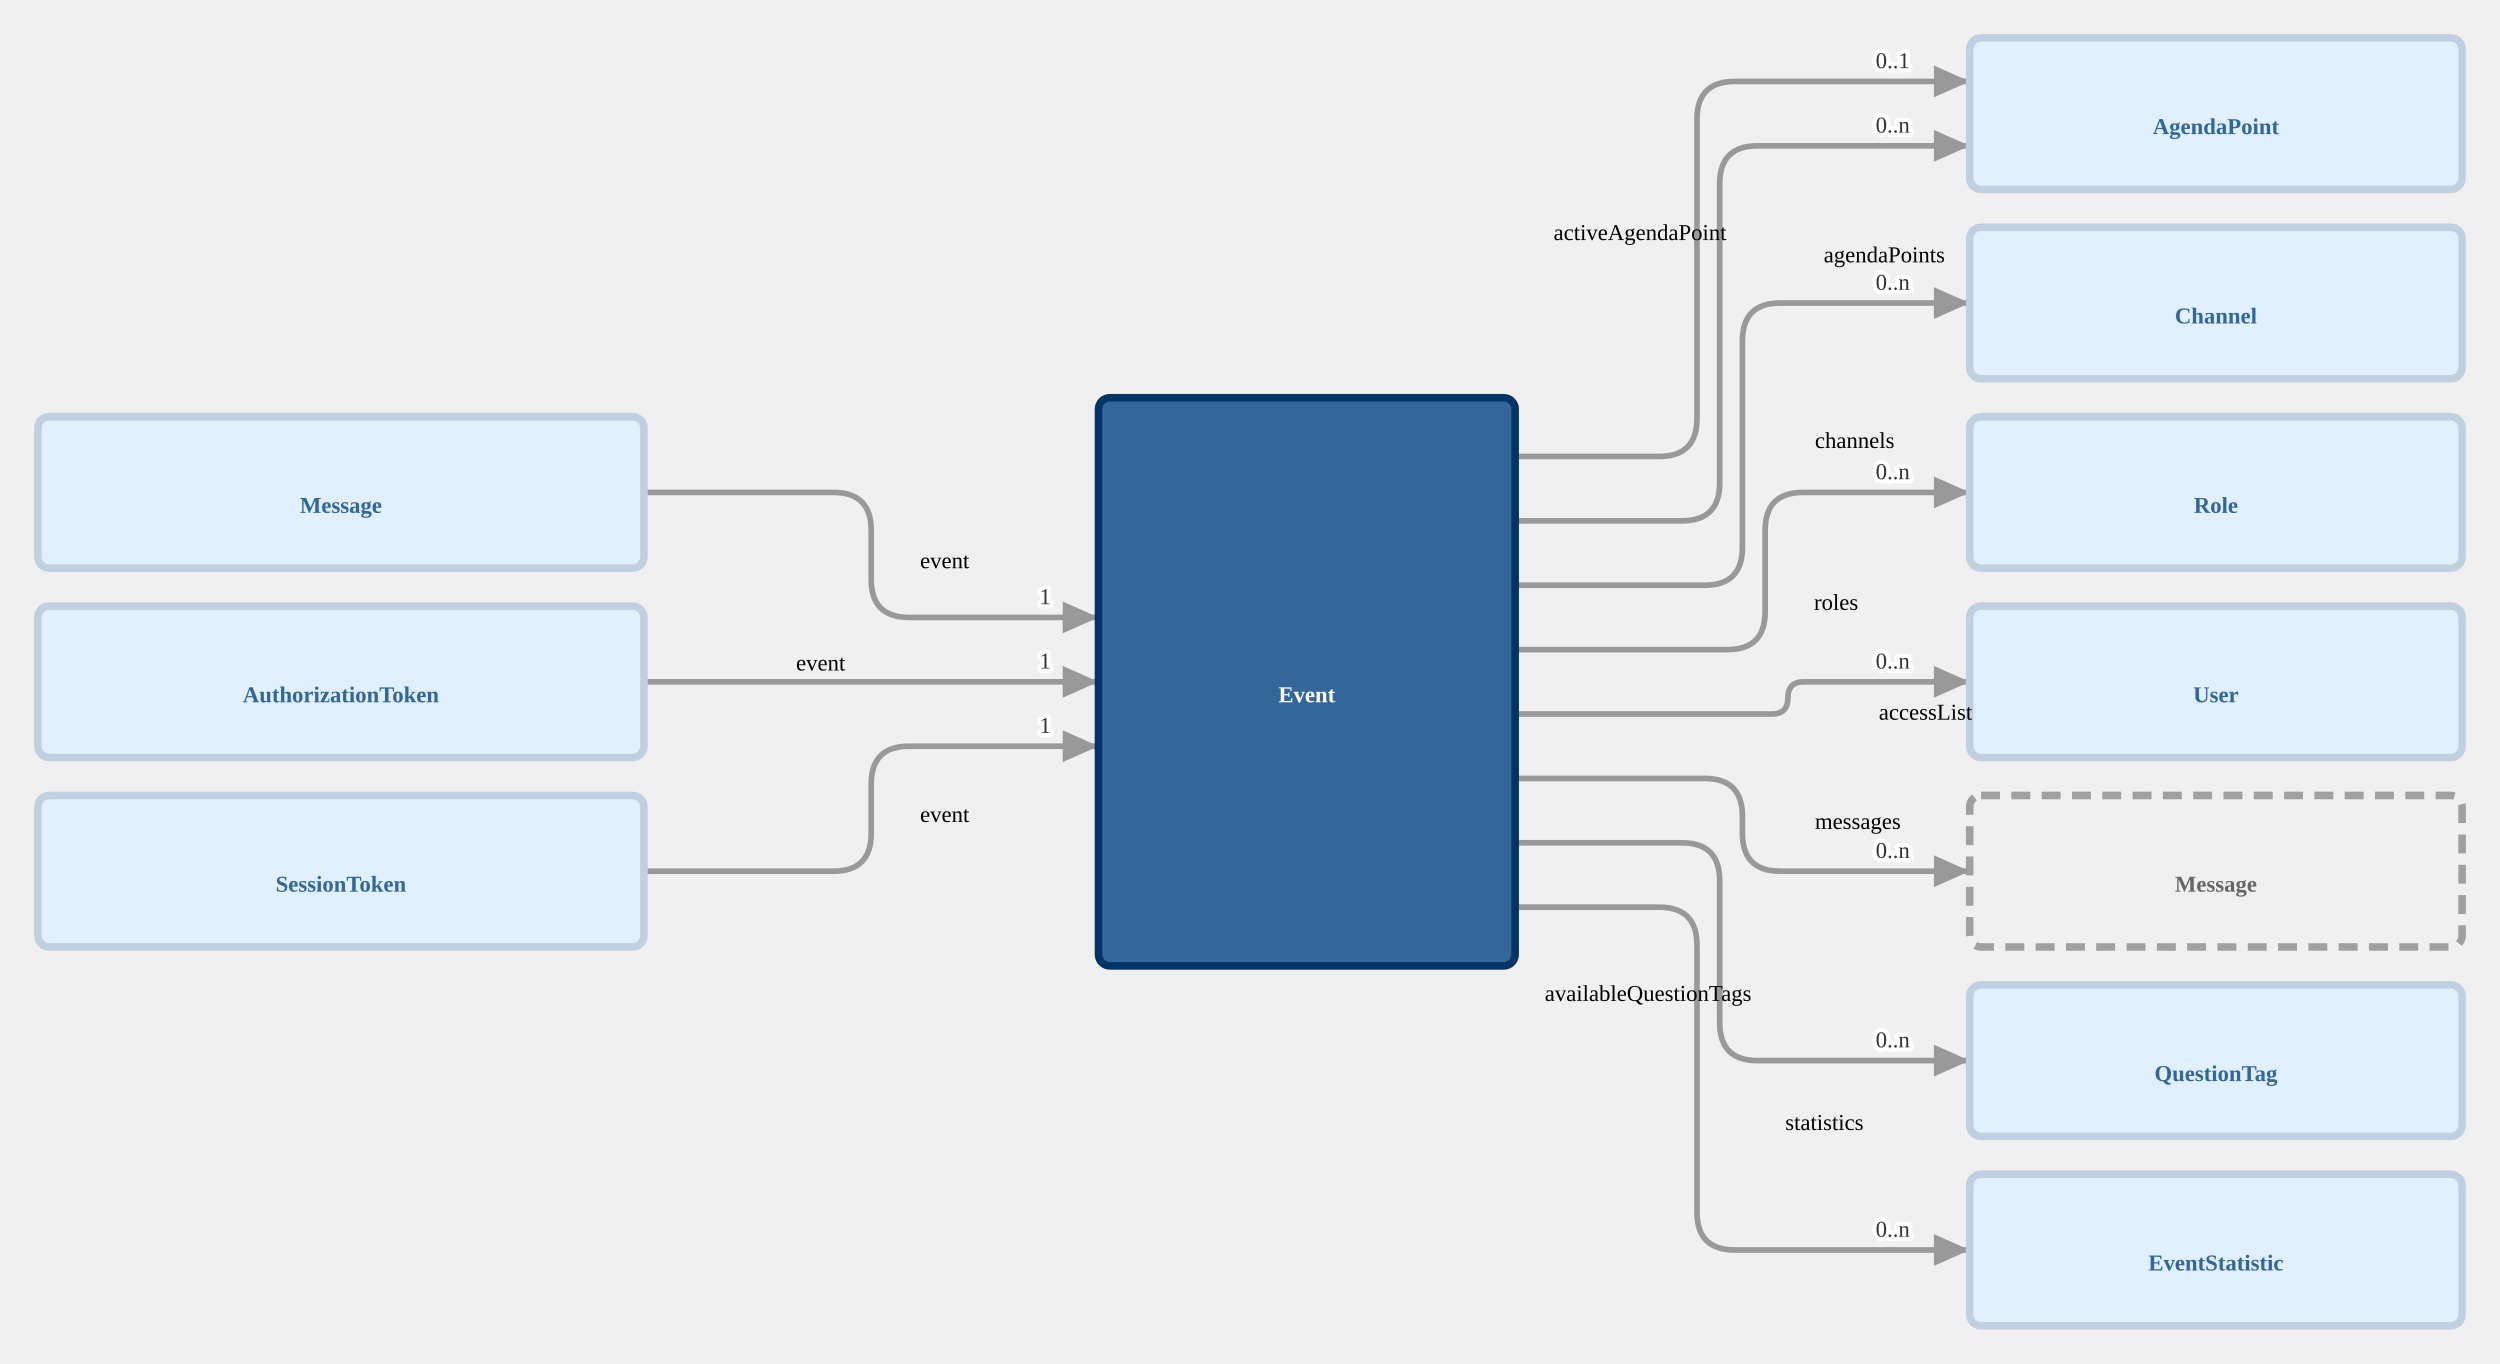
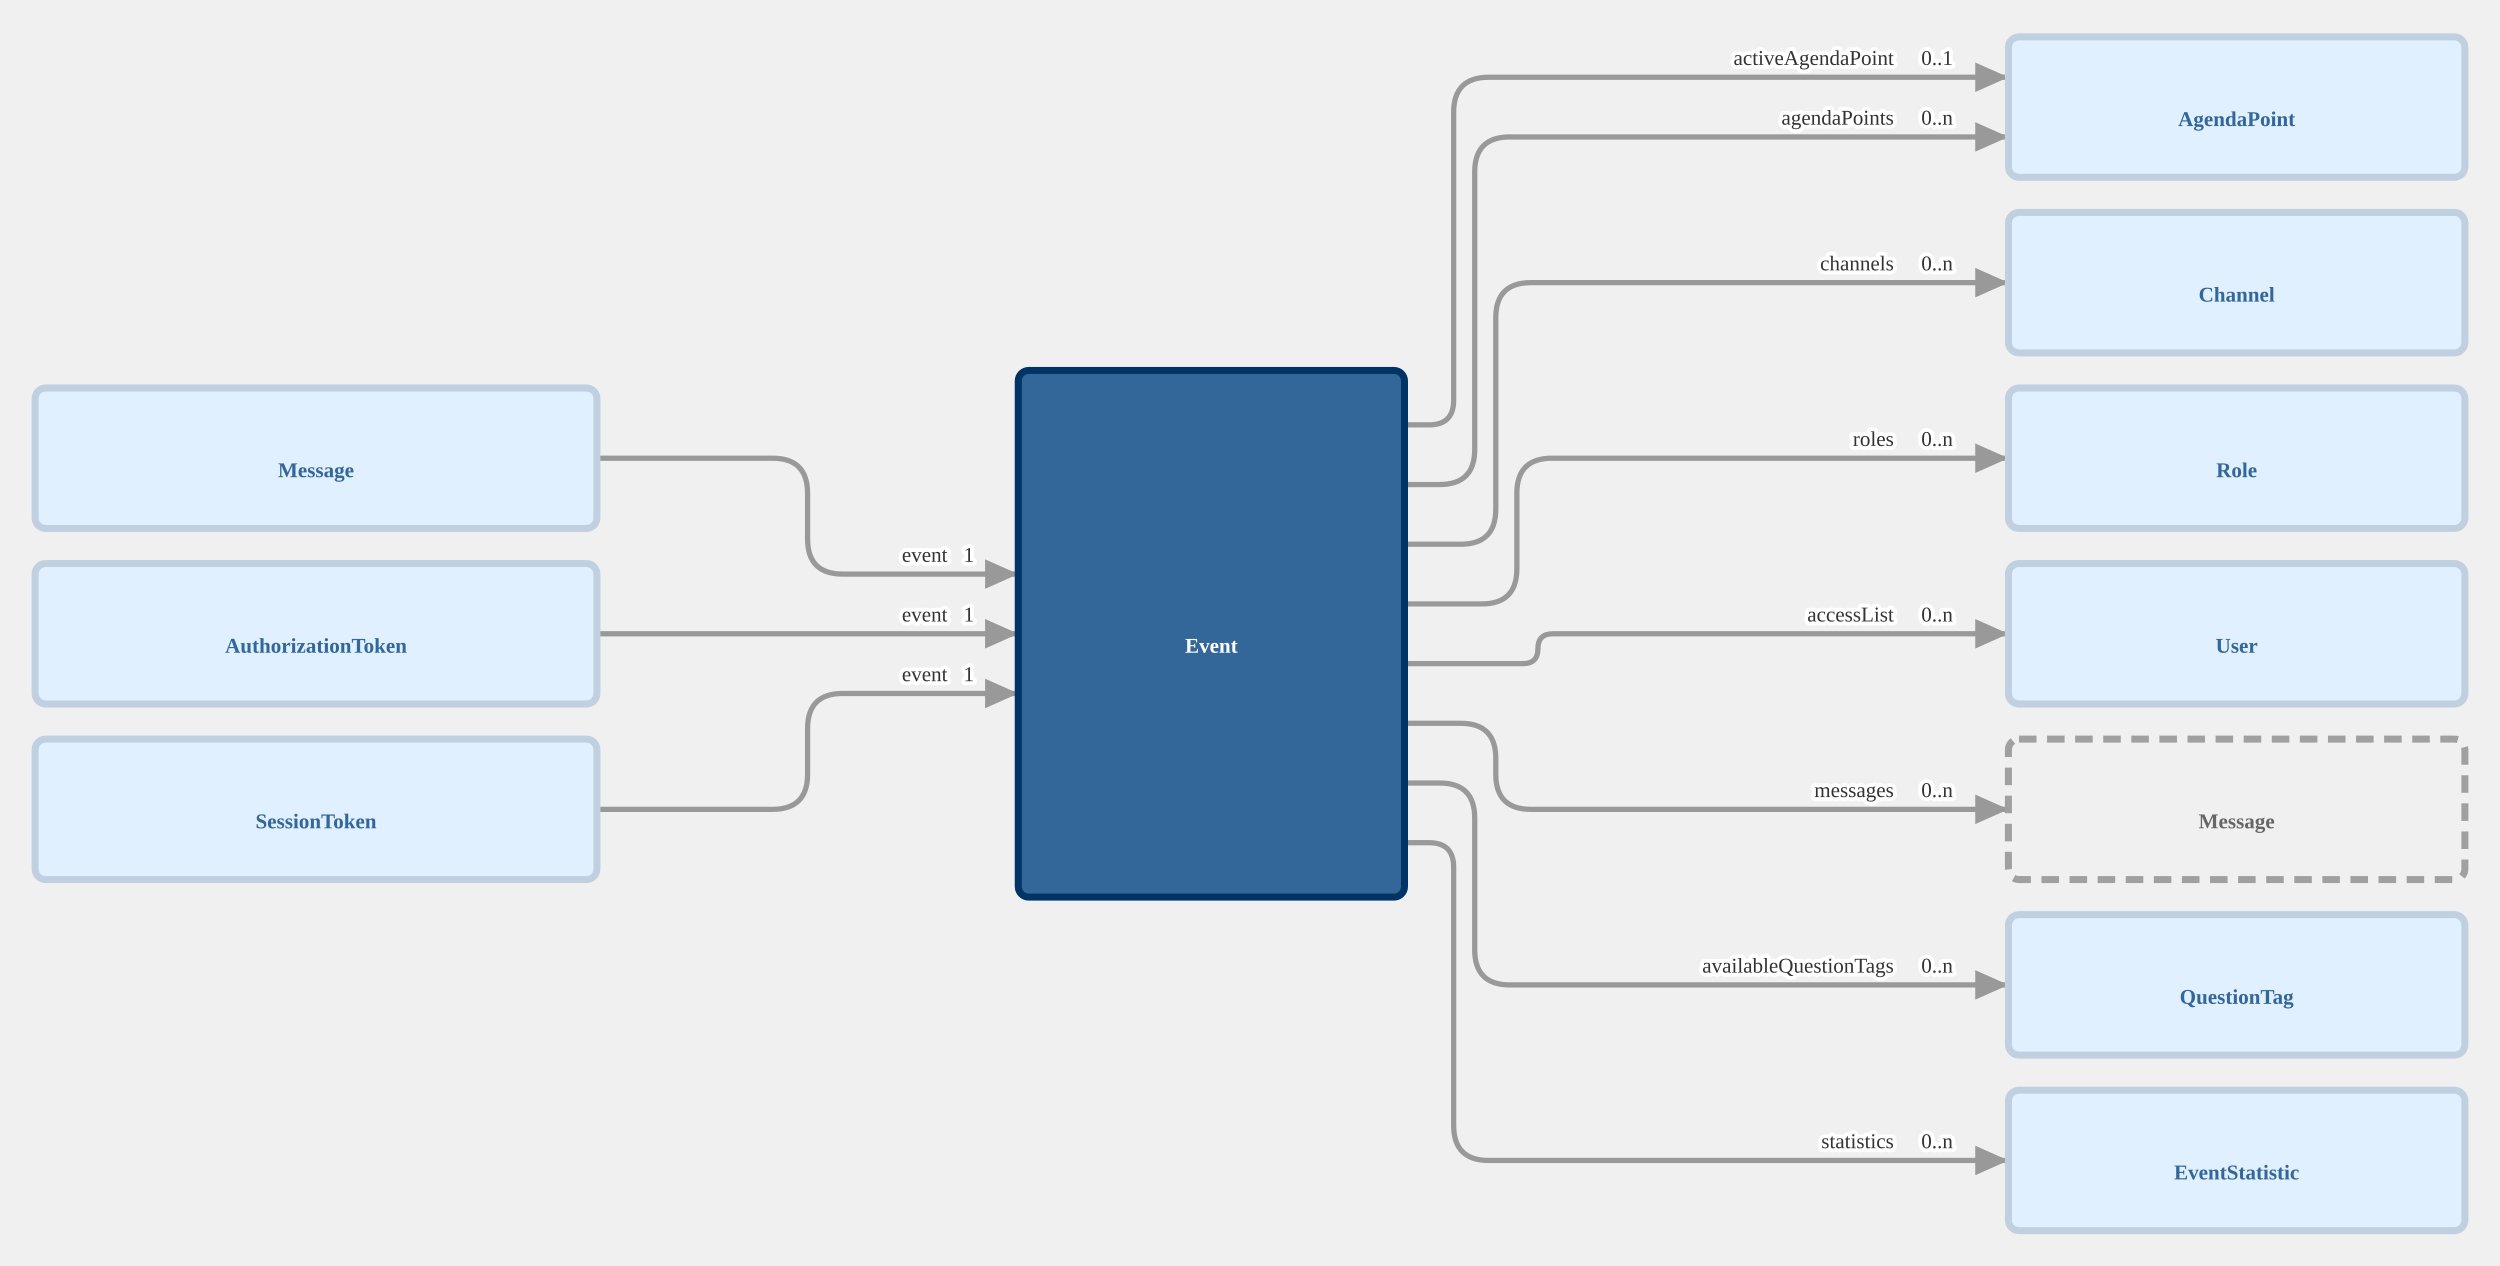
- <svg xmlns="http://www.w3.org/2000/svg" xmlns:xlink="http://www.w3.org/1999/xlink" viewBox="20 20 1320 720" width="1320" height="720">
+ <svg xmlns="http://www.w3.org/2000/svg" xmlns:xlink="http://www.w3.org/1999/xlink" viewBox="20 19 1424 721" width="1424" height="721">
  <defs>
    <style>
.gradia-1b78e744 { fill: none; stroke: #999999; stroke-width: 3 }
.gradia-72a34555 { fill: #999999 }
.gradia-8a894d87 { font-family: var(--gradia-font-family, 'Helvetica'), ui-sans-serif, -apple-system, Helvetica, Arial, sans-serif; font-size: var(--gradia-size-font-edge, 16px); text-anchor: end; fill: #333333; stroke: var(--gradia-color-edge-halo, #ffffff); stroke-width: 4.5; paint-order: stroke; stroke-linejoin: round }
.gradia-cc24e345 { font-family: var(--gradia-font-family, 'Helvetica'), ui-sans-serif, -apple-system, Helvetica, Arial, sans-serif; font-size: var(--gradia-size-font-arity, 16px); text-anchor: middle; fill: #333333; stroke: var(--gradia-color-edge-halo, #ffffff); stroke-width: 4.5; paint-order: stroke; stroke-linejoin: round }
.gradia-ceed8dfe { fill: #336699; stroke: #003366; stroke-width: 4 }
.gradia-823c8733 { fill: none; stroke: #ffffff; stroke-width: 2.5; stroke-linecap: round; stroke-linejoin: round }
.gradia-fc3c7305 { font-family: var(--gradia-font-family, 'Helvetica'), ui-sans-serif, -apple-system, Helvetica, Arial, sans-serif; font-size: var(--gradia-size-font-node, 30px); font-weight: 600; text-anchor: middle; fill: #ffffff }
.gradia-a6a22853 { fill: #e0f0ff; stroke: #c0d0e0; stroke-width: 4 }
.gradia-eb505b30 { fill: none; stroke: #336699; stroke-width: 2.5; stroke-linecap: round; stroke-linejoin: round }
.gradia-769fb48f { font-family: var(--gradia-font-family, 'Helvetica'), ui-sans-serif, -apple-system, Helvetica, Arial, sans-serif; font-size: var(--gradia-size-font-node, 30px); font-weight: 600; text-anchor: middle; fill: #336699 }
.gradia-305c4be6 { fill: var(--gradia-color-node-ghost-box, #f0f0f0); stroke: var(--gradia-color-node-ghost-border, #a0a0a0); stroke-width: 4 }
.gradia-82d1bc97 { fill: none; stroke: var(--gradia-color-node-ghost-name, #666666); stroke-width: 2.5; stroke-linecap: round; stroke-linejoin: round }
.gradia-7fc3d401 { font-family: var(--gradia-font-family, 'Helvetica'), ui-sans-serif, -apple-system, Helvetica, Arial, sans-serif; font-size: var(--gradia-size-font-node, 30px); font-weight: 600; text-anchor: middle; fill: var(--gradia-color-node-ghost-name, #666666) }
</style>
    <marker id="gradia-ea8c6669a1cb-arrow" viewBox="0 0 10 10" refX="9" refY="5" markerWidth="21" markerHeight="21" markerUnits="userSpaceOnUse" orient="auto-start-reverse">
      <path d="M 0 1 L 9 5 L 0 9 z" class="gradia-72a34555" />
    </marker>
  </defs>
-   <path d="M 820 329 L 920 329 Q 940 329 940 309 L 940 200 Q 940 180 960 180 L 1060 180" class="gradia-1b78e744" marker-end="url(#gradia-ea8c6669a1cb-arrow)" />
-   <path d="M 820 363 L 932 363 Q 952 363 952 343 L 952 300 Q 952 280 972 280 L 1060 280" class="gradia-1b78e744" marker-end="url(#gradia-ea8c6669a1cb-arrow)" />
-   <path d="M 820 397 L 955.5 397 Q 964 397 964 388.5 L 964 388.5 Q 964 380 972.5 380 L 1060 380" class="gradia-1b78e744" marker-end="url(#gradia-ea8c6669a1cb-arrow)" />
-   <path d="M 820 431 L 920 431 Q 940 431 940 451 L 940 460 Q 940 480 960 480 L 1060 480" class="gradia-1b78e744" marker-end="url(#gradia-ea8c6669a1cb-arrow)" />
-   <path d="M 820 499 L 896 499 Q 916 499 916 519 L 916 660 Q 916 680 936 680 L 1060 680" class="gradia-1b78e744" marker-end="url(#gradia-ea8c6669a1cb-arrow)" />
-   <path d="M 820 465 L 908 465 Q 928 465 928 485 L 928 560 Q 928 580 948 580 L 1060 580" class="gradia-1b78e744" marker-end="url(#gradia-ea8c6669a1cb-arrow)" />
-   <path d="M 820 261 L 896 261 Q 916 261 916 241 L 916 83 Q 916 63 936 63 L 1060 63" class="gradia-1b78e744" marker-end="url(#gradia-ea8c6669a1cb-arrow)" />
-   <path d="M 820 295 L 908 295 Q 928 295 928 275 L 928 117 Q 928 97 948 97 L 1060 97" class="gradia-1b78e744" marker-end="url(#gradia-ea8c6669a1cb-arrow)" />
+   <path d="M 820 329 L 852 329 Q 872 329 872 309 L 872 200 Q 872 180 892 180 L 1164 180" class="gradia-1b78e744" marker-end="url(#gradia-ea8c6669a1cb-arrow)" />
+   <path d="M 820 363 L 864 363 Q 884 363 884 343 L 884 300 Q 884 280 904 280 L 1164 280" class="gradia-1b78e744" marker-end="url(#gradia-ea8c6669a1cb-arrow)" />
+   <path d="M 820 397 L 887.5 397 Q 896 397 896 388.5 L 896 388.5 Q 896 380 904.5 380 L 1164 380" class="gradia-1b78e744" marker-end="url(#gradia-ea8c6669a1cb-arrow)" />
+   <path d="M 820 431 L 852 431 Q 872 431 872 451 L 872 460 Q 872 480 892 480 L 1164 480" class="gradia-1b78e744" marker-end="url(#gradia-ea8c6669a1cb-arrow)" />
+   <path d="M 820 499 L 834 499 Q 848 499 848 513 L 848 660 Q 848 680 868 680 L 1164 680" class="gradia-1b78e744" marker-end="url(#gradia-ea8c6669a1cb-arrow)" />
+   <path d="M 820 465 L 840 465 Q 860 465 860 485 L 860 560 Q 860 580 880 580 L 1164 580" class="gradia-1b78e744" marker-end="url(#gradia-ea8c6669a1cb-arrow)" />
+   <path d="M 820 261 L 834 261 Q 848 261 848 247 L 848 83 Q 848 63 868 63 L 1164 63" class="gradia-1b78e744" marker-end="url(#gradia-ea8c6669a1cb-arrow)" />
+   <path d="M 820 295 L 840 295 Q 860 295 860 275 L 860 117 Q 860 97 880 97 L 1164 97" class="gradia-1b78e744" marker-end="url(#gradia-ea8c6669a1cb-arrow)" />
  <path d="M 360 280 L 460 280 Q 480 280 480 300 L 480 326 Q 480 346 500 346 L 600 346" class="gradia-1b78e744" marker-end="url(#gradia-ea8c6669a1cb-arrow)" />
  <path d="M 360 380 L 600 380" class="gradia-1b78e744" marker-end="url(#gradia-ea8c6669a1cb-arrow)" />
  <path d="M 360 480 L 460 480 Q 480 480 480 460 L 480 434 Q 480 414 500 414 L 600 414" class="gradia-1b78e744" marker-end="url(#gradia-ea8c6669a1cb-arrow)" />
  <a href="#event" xlink:href="#event">
    <rect x="600" y="230" width="220" height="300" rx="6" class="gradia-ceed8dfe" />
    <text x="710" y="390.8" class="gradia-fc3c7305">Event</text>
  </a>
  <a href="#message" xlink:href="#message">
    <rect x="40" y="240" width="320" height="80" rx="6" class="gradia-a6a22853" />
    <text x="200" y="290.8" class="gradia-769fb48f">Message</text>
  </a>
  <a href="#authorizationtoken" xlink:href="#authorizationtoken">
    <rect x="40" y="340" width="320" height="80" rx="6" class="gradia-a6a22853" />
    <text x="200" y="390.8" class="gradia-769fb48f">AuthorizationToken</text>
  </a>
  <a href="#sessiontoken" xlink:href="#sessiontoken">
    <rect x="40" y="440" width="320" height="80" rx="6" class="gradia-a6a22853" />
    <text x="200" y="490.8" class="gradia-769fb48f">SessionToken</text>
  </a>
  <a href="#agendapoint" xlink:href="#agendapoint">
-     <rect x="1060" y="40" width="260" height="80" rx="6" class="gradia-a6a22853" />
-     <text x="1190" y="90.8" class="gradia-769fb48f">AgendaPoint</text>
+     <rect x="1164" y="40" width="260" height="80" rx="6" class="gradia-a6a22853" />
+     <text x="1294" y="90.8" class="gradia-769fb48f">AgendaPoint</text>
  </a>
  <a href="#channel" xlink:href="#channel">
-     <rect x="1060" y="140" width="260" height="80" rx="6" class="gradia-a6a22853" />
-     <text x="1190" y="190.8" class="gradia-769fb48f">Channel</text>
+     <rect x="1164" y="140" width="260" height="80" rx="6" class="gradia-a6a22853" />
+     <text x="1294" y="190.8" class="gradia-769fb48f">Channel</text>
  </a>
  <a href="#role" xlink:href="#role">
-     <rect x="1060" y="240" width="260" height="80" rx="6" class="gradia-a6a22853" />
-     <text x="1190" y="290.8" class="gradia-769fb48f">Role</text>
+     <rect x="1164" y="240" width="260" height="80" rx="6" class="gradia-a6a22853" />
+     <text x="1294" y="290.8" class="gradia-769fb48f">Role</text>
  </a>
  <a href="#user" xlink:href="#user">
-     <rect x="1060" y="340" width="260" height="80" rx="6" class="gradia-a6a22853" />
-     <text x="1190" y="390.8" class="gradia-769fb48f">User</text>
+     <rect x="1164" y="340" width="260" height="80" rx="6" class="gradia-a6a22853" />
+     <text x="1294" y="390.8" class="gradia-769fb48f">User</text>
  </a>
  <a href="#message" xlink:href="#message">
-     <rect x="1060" y="440" width="260" height="80" rx="6" class="gradia-305c4be6" stroke-dasharray="10 6" />
-     <text x="1190" y="490.8" class="gradia-7fc3d401">Message</text>
+     <rect x="1164" y="440" width="260" height="80" rx="6" class="gradia-305c4be6" stroke-dasharray="10 6" />
+     <text x="1294" y="490.8" class="gradia-7fc3d401">Message</text>
  </a>
  <a href="#questiontag" xlink:href="#questiontag">
-     <rect x="1060" y="540" width="260" height="80" rx="6" class="gradia-a6a22853" />
-     <text x="1190" y="590.8" class="gradia-769fb48f">QuestionTag</text>
+     <rect x="1164" y="540" width="260" height="80" rx="6" class="gradia-a6a22853" />
+     <text x="1294" y="590.8" class="gradia-769fb48f">QuestionTag</text>
  </a>
  <a href="#eventstatistic" xlink:href="#eventstatistic">
-     <rect x="1060" y="640" width="260" height="80" rx="6" class="gradia-a6a22853" />
-     <text x="1190" y="690.8" class="gradia-769fb48f">EventStatistic</text>
+     <rect x="1164" y="640" width="260" height="80" rx="6" class="gradia-a6a22853" />
+     <text x="1294" y="690.8" class="gradia-769fb48f">EventStatistic</text>
  </a>
-   <text x="978.28" y="256.538" class="gradia-11dad4ff">channels</text>
-   <text x="977.8" y="342" class="gradia-11dad4ff">roles</text>
-   <text x="1012" y="400" class="gradia-11dad4ff">accessList</text>
-   <text x="978.28" y="457.667" class="gradia-11dad4ff">messages</text>
-   <text x="962.6" y="616.625" class="gradia-11dad4ff">statistics</text>
-   <text x="835.64" y="548.5" class="gradia-11dad4ff">availableQuestionTags</text>
-   <text x="840.28" y="146.75" class="gradia-11dad4ff">activeAgendaPoint</text>
-   <text x="982.92" y="158.5" class="gradia-11dad4ff">agendaPoints</text>
-   <text x="505.8" y="320" class="gradia-11dad4ff">event</text>
-   <text x="440.32" y="374" class="gradia-11dad4ff">event</text>
-   <text x="505.8" y="454" class="gradia-11dad4ff">event</text>
-   <text x="1019.36" y="173" class="gradia-cc24e345">0..n</text>
-   <text x="1019.36" y="273" class="gradia-cc24e345">0..n</text>
-   <text x="1019.36" y="373" class="gradia-cc24e345">0..n</text>
-   <text x="1019.36" y="473" class="gradia-cc24e345">0..n</text>
-   <text x="1019.36" y="673" class="gradia-cc24e345">0..n</text>
-   <text x="1019.36" y="573" class="gradia-cc24e345">0..n</text>
-   <text x="1019.36" y="56" class="gradia-cc24e345">0..1</text>
-   <text x="1019.36" y="90" class="gradia-cc24e345">0..n</text>
+   <text x="1098.72" y="173" class="gradia-8a894d87">channels</text>
+   <text x="1098.72" y="273" class="gradia-8a894d87">roles</text>
+   <text x="1098.72" y="373" class="gradia-8a894d87">accessList</text>
+   <text x="1098.72" y="473" class="gradia-8a894d87">messages</text>
+   <text x="1098.72" y="673" class="gradia-8a894d87">statistics</text>
+   <text x="1098.72" y="573" class="gradia-8a894d87">availableQuestionTags</text>
+   <text x="1098.72" y="56" class="gradia-8a894d87">activeAgendaPoint</text>
+   <text x="1098.72" y="90" class="gradia-8a894d87">agendaPoints</text>
+   <text x="559.68" y="339" class="gradia-8a894d87">event</text>
+   <text x="559.68" y="373" class="gradia-8a894d87">event</text>
+   <text x="559.68" y="407" class="gradia-8a894d87">event</text>
+   <text x="1123.36" y="173" class="gradia-cc24e345">0..n</text>
+   <text x="1123.36" y="273" class="gradia-cc24e345">0..n</text>
+   <text x="1123.36" y="373" class="gradia-cc24e345">0..n</text>
+   <text x="1123.36" y="473" class="gradia-cc24e345">0..n</text>
+   <text x="1123.36" y="673" class="gradia-cc24e345">0..n</text>
+   <text x="1123.36" y="573" class="gradia-cc24e345">0..n</text>
+   <text x="1123.36" y="56" class="gradia-cc24e345">0..1</text>
+   <text x="1123.36" y="90" class="gradia-cc24e345">0..n</text>
  <text x="571.84" y="339" class="gradia-cc24e345">1</text>
  <text x="571.84" y="373" class="gradia-cc24e345">1</text>
  <text x="571.84" y="407" class="gradia-cc24e345">1</text>
</svg>
